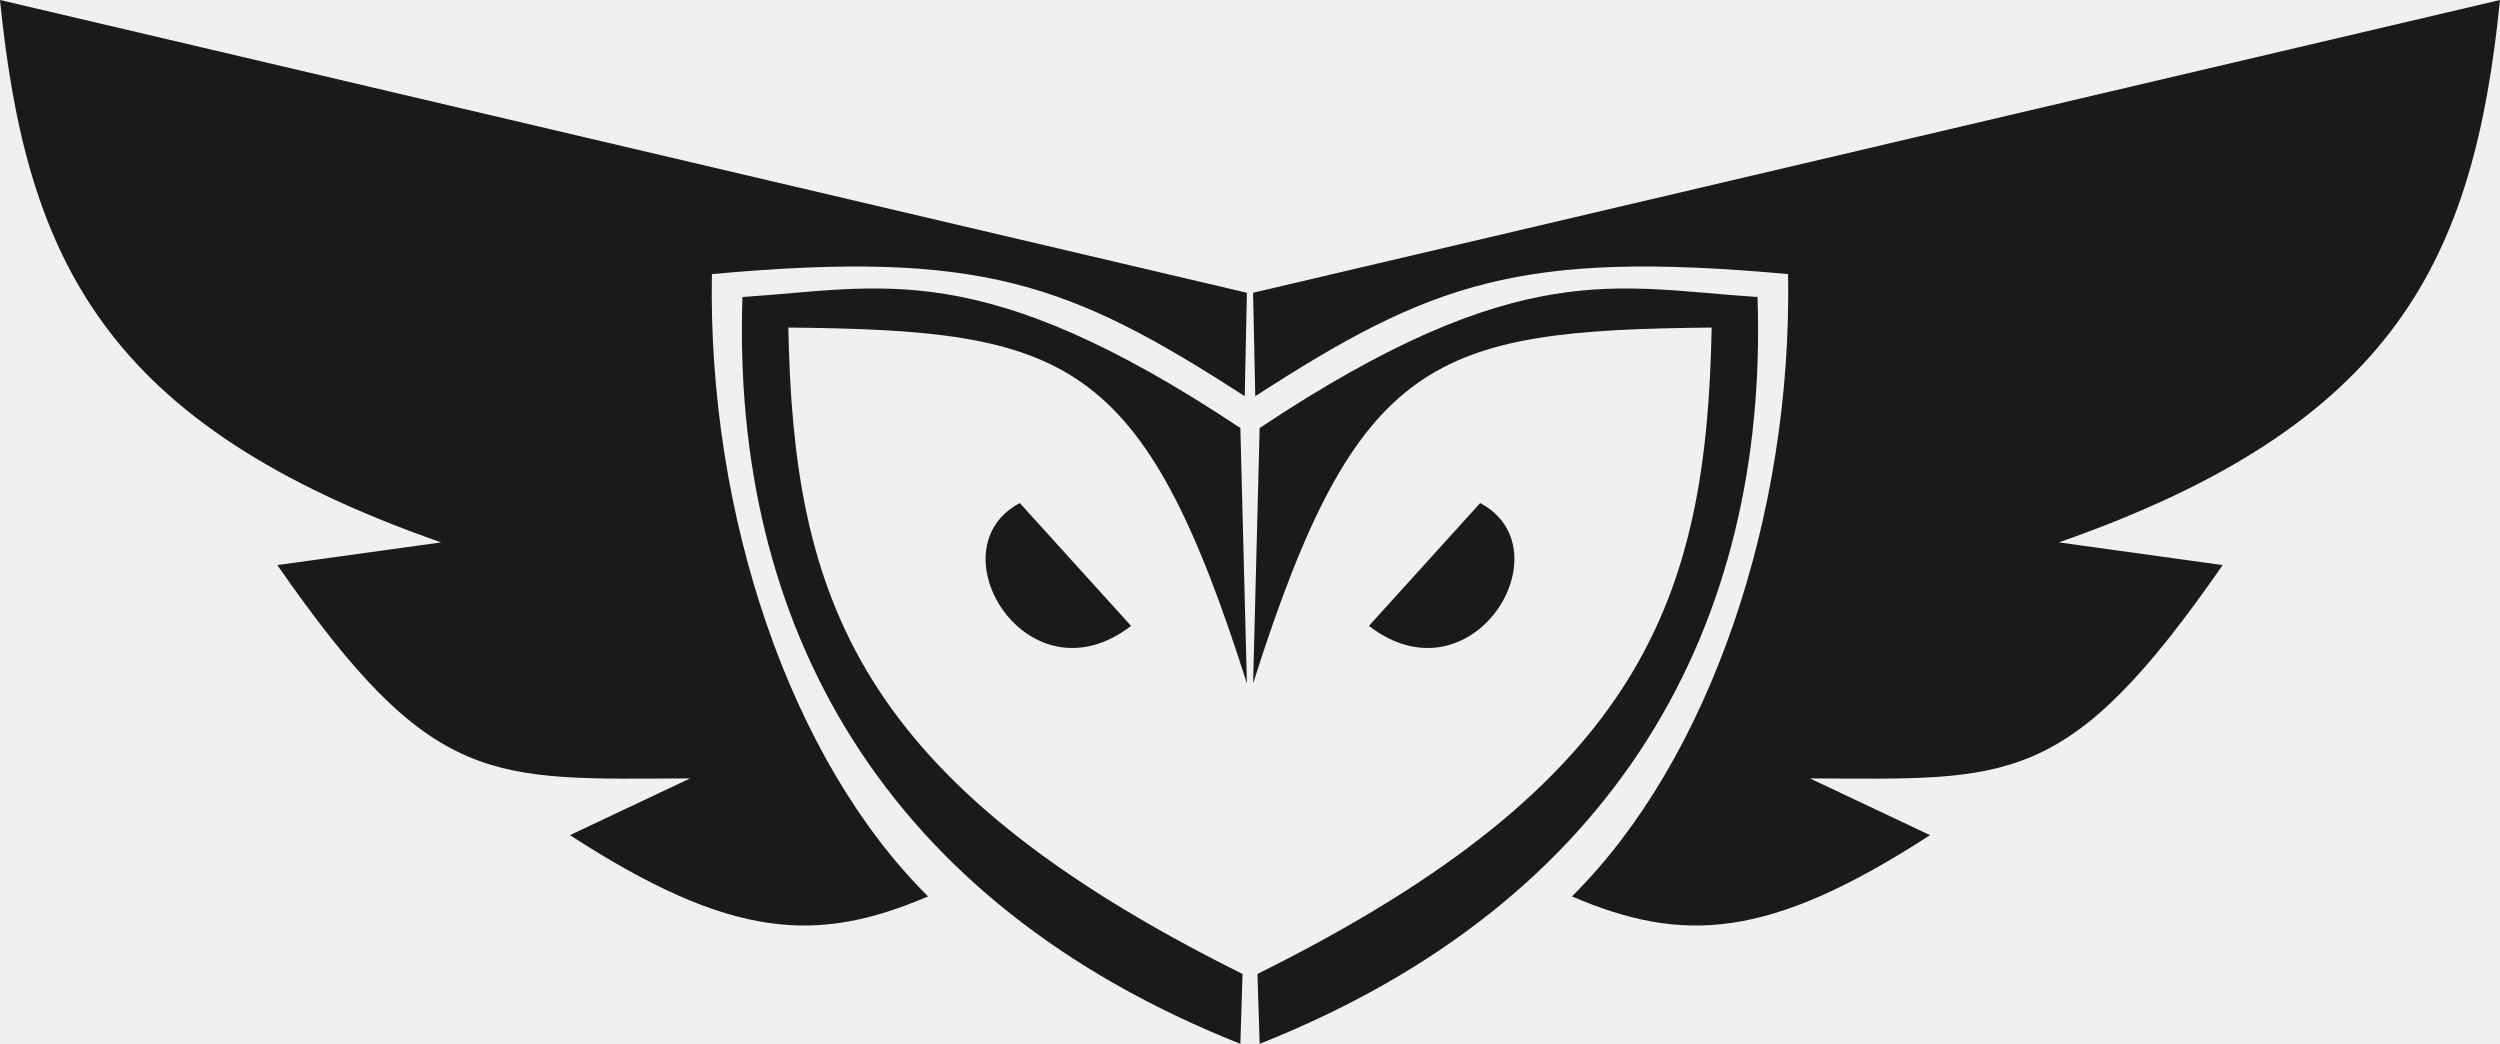
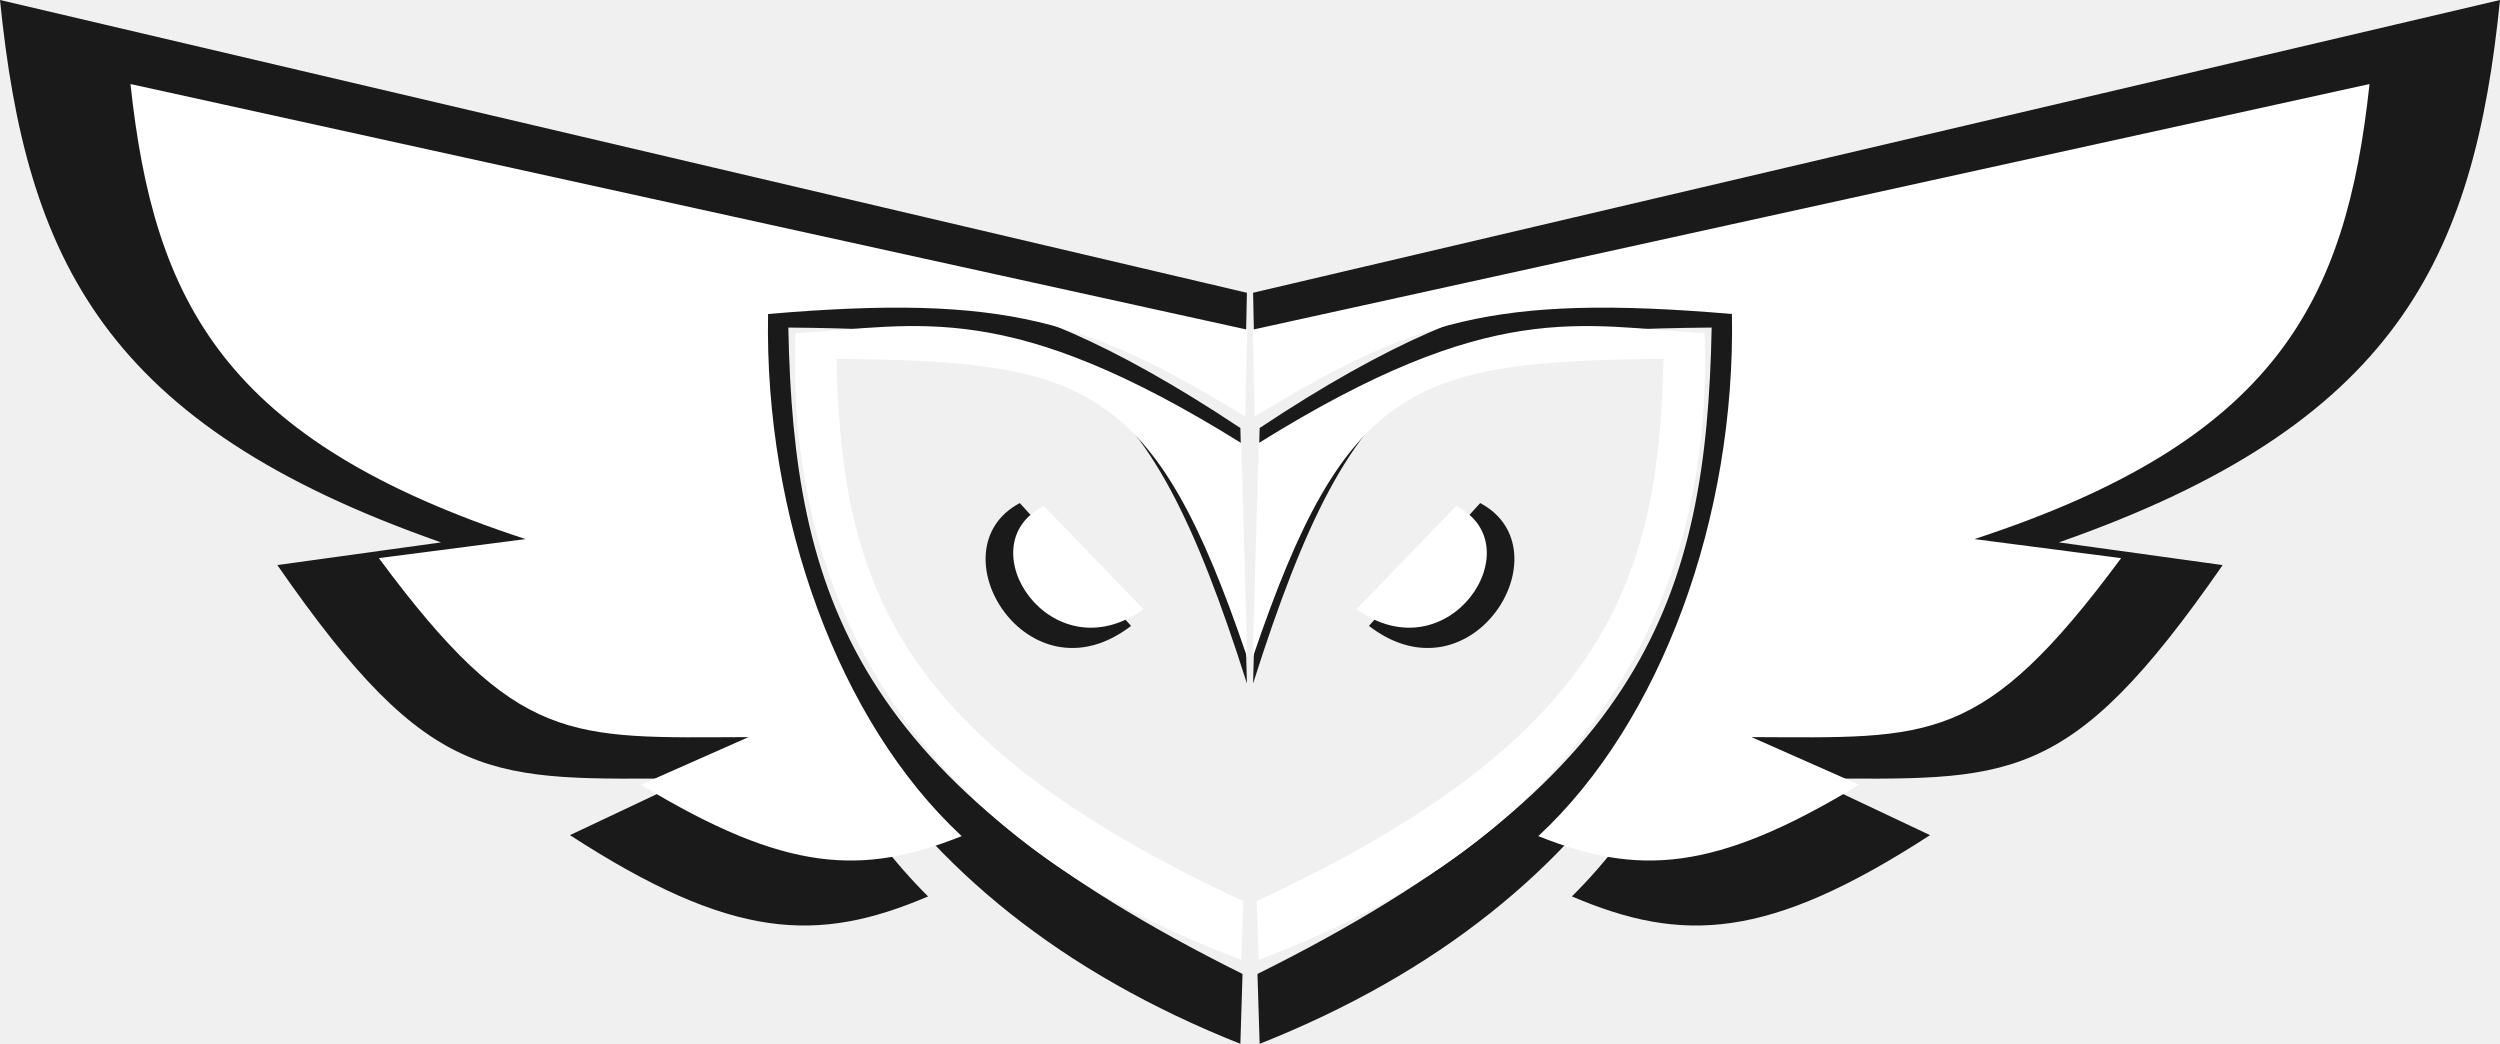
<svg xmlns="http://www.w3.org/2000/svg" version="1.1" width="675.499" height="282.04" id="svg634">
  <defs id="defs638" />
-   <g id="layer1" style="display:none">
-     <g id="g313" transform="translate(-6.49046,-149.8708)" style="display:inline;fill:#ffffff">
-       <g id="g307" transform="translate(76.60593,48.97352)" class="UnoptimicedTransforms" style="fill:#ffffff" />
-       <g id="g311" transform="matrix(-1,0,0,1,611.8739,48.97352)" class="UnoptimicedTransforms" style="fill:#ffffff">
-         <path id="path309" style="fill:#ffffff;stroke-width:1.568" d="m 329.831,236.821 -30.063,33.194 c 27.839,21.404 53.669,-20.647 30.063,-33.194 z m -61.362,48.76 c 28.1,-88.625 48.62,-95.439 123.909,-96.177 -1.423,72.814 -18.049,122.686 -122.729,174.653 l 0.59,18.881 C 367.121,344.486 407.782,269.55 404.769,181.143 367.001,178.752 340.718,169.682 270.239,216.546 Z m 1e-5,-105.582 336.914,-79.102 c -7.061,70.225 -28.251,114.77 -119.189,146.553 l 44.253,6.132 c -42,60.599 -57.549,57.836 -111.518,57.64 l 32.452,15.33 c -43.869,28.45 -66.945,29.273 -96.767,16.556 37.133,-36.793 59.577,-102.818 58.414,-168.153 -72.431,-6.6 -96.567,2.334 -143.97,32.997 z m -63.032,56.822 30.063,33.194 C 207.661,291.419 181.831,249.368 205.437,236.821 Z m 61.362,48.76 c -28.1,-88.625 -48.62,-95.439 -123.909,-96.177 1.423,72.814 18.049,122.686 122.729,174.653 l -0.59,18.881 C 168.147,344.486 127.486,269.55 130.499,181.143 c 37.768,-2.391 64.051,-11.461 134.53,35.403 z m -1e-5,-105.582 -336.914,-79.102 c 7.061,70.225 28.251,114.77 119.189,146.553 l -44.253,6.132 c 42,60.599 57.549,57.836 111.518,57.64 l -32.452,15.33 c 43.869,28.45 66.945,29.273 96.767,16.556 -37.133,-36.793 -59.577,-102.818 -58.414,-168.153 72.431,-6.6 96.567,2.334 143.97,32.997 z" />
-       </g>
-     </g>
-   </g>
  <g id="g238" style="display:inline">
    <g id="g2632" transform="translate(-6.49046,-149.8708)" style="fill:#1a1a1a">
      <g id="g2611" transform="translate(76.60593,48.97352)" class="UnoptimicedTransforms" style="fill:#1a1a1a" />
      <g id="g2619" transform="matrix(-1,0,0,1,611.8739,48.97352)" class="UnoptimicedTransforms" style="fill:#1a1a1a">
        <path id="path2617" style="fill:#1a1a1a;stroke-width:1.568" d="m 329.831,236.821 -30.063,33.194 c 27.839,21.404 53.669,-20.647 30.063,-33.194 z m -61.362,48.76 c 28.1,-88.625 48.62,-95.439 123.909,-96.177 -1.423,72.814 -18.049,122.686 -122.729,174.653 l 0.59,18.881 C 367.121,344.486 407.782,269.55 404.769,181.143 367.001,178.752 340.718,169.682 270.239,216.546 Z m 1e-5,-105.582 336.914,-79.102 c -7.061,70.225 -28.251,114.77 -119.189,146.553 l 44.253,6.132 c -42,60.599 -57.549,57.836 -111.518,57.64 l 32.452,15.33 c -43.869,28.45 -66.945,29.273 -96.767,16.556 37.133,-36.793 59.577,-102.818 58.414,-168.153 -72.431,-6.6 -96.567,2.334 -143.97,32.997 z m -63.032,56.822 30.063,33.194 C 207.661,291.419 181.831,249.368 205.437,236.821 Z m 61.362,48.76 c -28.1,-88.625 -48.62,-95.439 -123.909,-96.177 1.423,72.814 18.049,122.686 122.729,174.653 l -0.59,18.881 C 168.147,344.486 127.486,269.55 130.499,181.143 c 37.768,-2.391 64.051,-11.461 134.53,35.403 z m -1e-5,-105.582 -336.914,-79.102 c 7.061,70.225 28.251,114.77 119.189,146.553 l -44.253,6.132 c 42,60.599 57.549,57.836 111.518,57.64 l -32.452,15.33 c 43.869,28.45 66.945,29.273 96.767,16.556 -37.133,-36.793 -59.577,-102.818 -58.414,-168.153 72.431,-6.6 96.567,2.334 143.97,32.997 z" />
      </g>
    </g>
  </g>
+   <g id="layer1" style="display:inline" transform="matrix(0.9292324,0,0,0.8644068,23.90172,19.12137)">
+     <g id="g313" transform="matrix(0.9638254,0,0,0.9705882,5.96228,-141.3151)" style="display:inline;fill:#ffffff">
+       <g id="g307" transform="translate(76.60593,48.97352)" class="UnoptimicedTransforms" style="fill:#ffffff" />
+       <g id="g311" transform="matrix(-1,0,0,1,611.8739,48.97352)" class="UnoptimicedTransforms" style="fill:#ffffff">
+         <path id="path309" style="fill:#ffffff;stroke-width:1.568" d="m 329.831,236.821 -30.063,33.194 c 27.839,21.404 53.669,-20.647 30.063,-33.194 z m -61.362,48.76 c 28.1,-88.625 48.62,-95.439 123.909,-96.177 -1.423,72.814 -18.049,122.686 -122.729,174.653 l 0.59,18.881 C 367.121,344.486 407.782,269.55 404.769,181.143 367.001,178.752 340.718,169.682 270.239,216.546 Z m 1e-5,-105.582 336.914,-79.102 c -7.061,70.225 -28.251,114.77 -119.189,146.553 l 44.253,6.132 c -42,60.599 -57.549,57.836 -111.518,57.64 l 32.452,15.33 c -43.869,28.45 -66.945,29.273 -96.767,16.556 37.133,-36.793 59.577,-102.818 58.414,-168.153 -72.431,-6.6 -96.567,2.334 -143.97,32.997 z m -63.032,56.822 30.063,33.194 C 207.661,291.419 181.831,249.368 205.437,236.821 Z m 61.362,48.76 c -28.1,-88.625 -48.62,-95.439 -123.909,-96.177 1.423,72.814 18.049,122.686 122.729,174.653 l -0.59,18.881 C 168.147,344.486 127.486,269.55 130.499,181.143 c 37.768,-2.391 64.051,-11.461 134.53,35.403 z m -1e-5,-105.582 -336.914,-79.102 c 7.061,70.225 28.251,114.77 119.189,146.553 l -44.253,6.132 c 42,60.599 57.549,57.836 111.518,57.64 l -32.452,15.33 c 43.869,28.45 66.945,29.273 96.767,16.556 -37.133,-36.793 -59.577,-102.818 -58.414,-168.153 72.431,-6.6 96.567,2.334 143.97,32.997 z" />
+       </g>
+     </g>
+   </g>
</svg>
